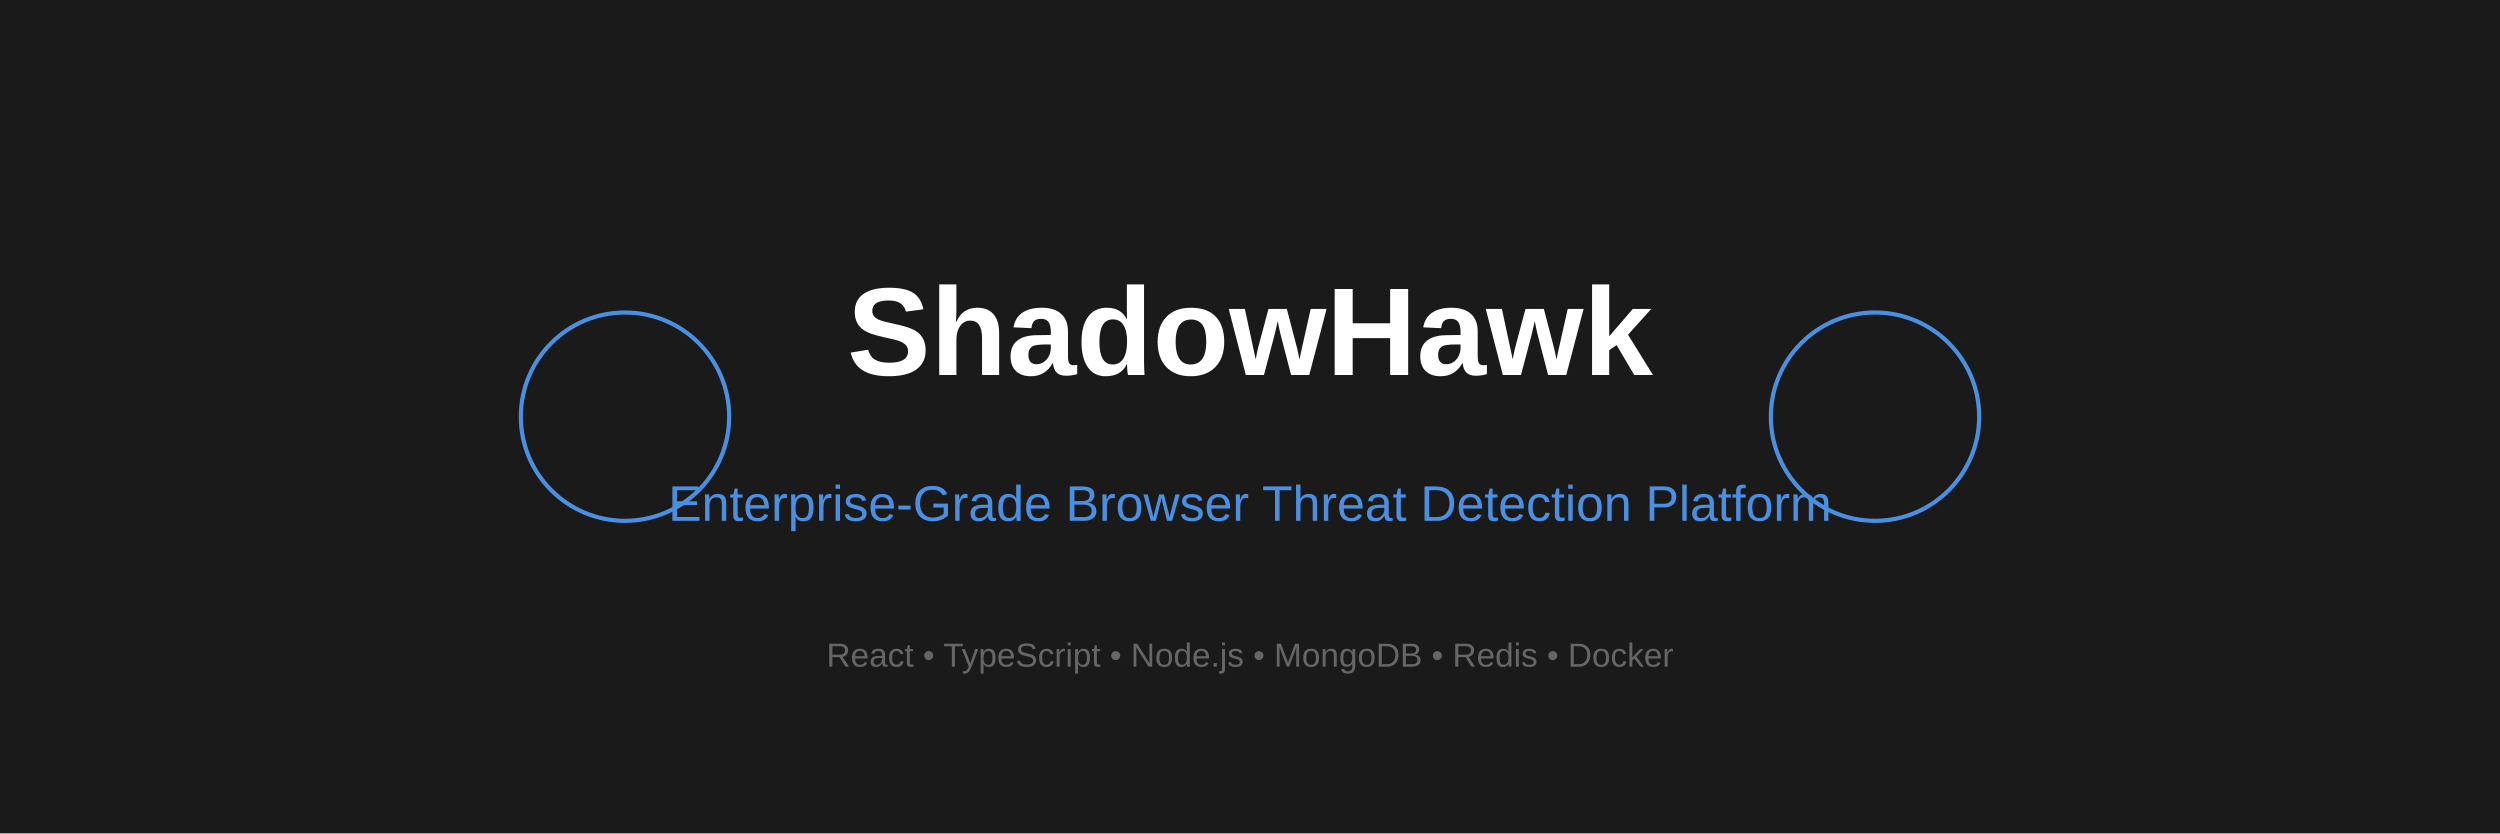
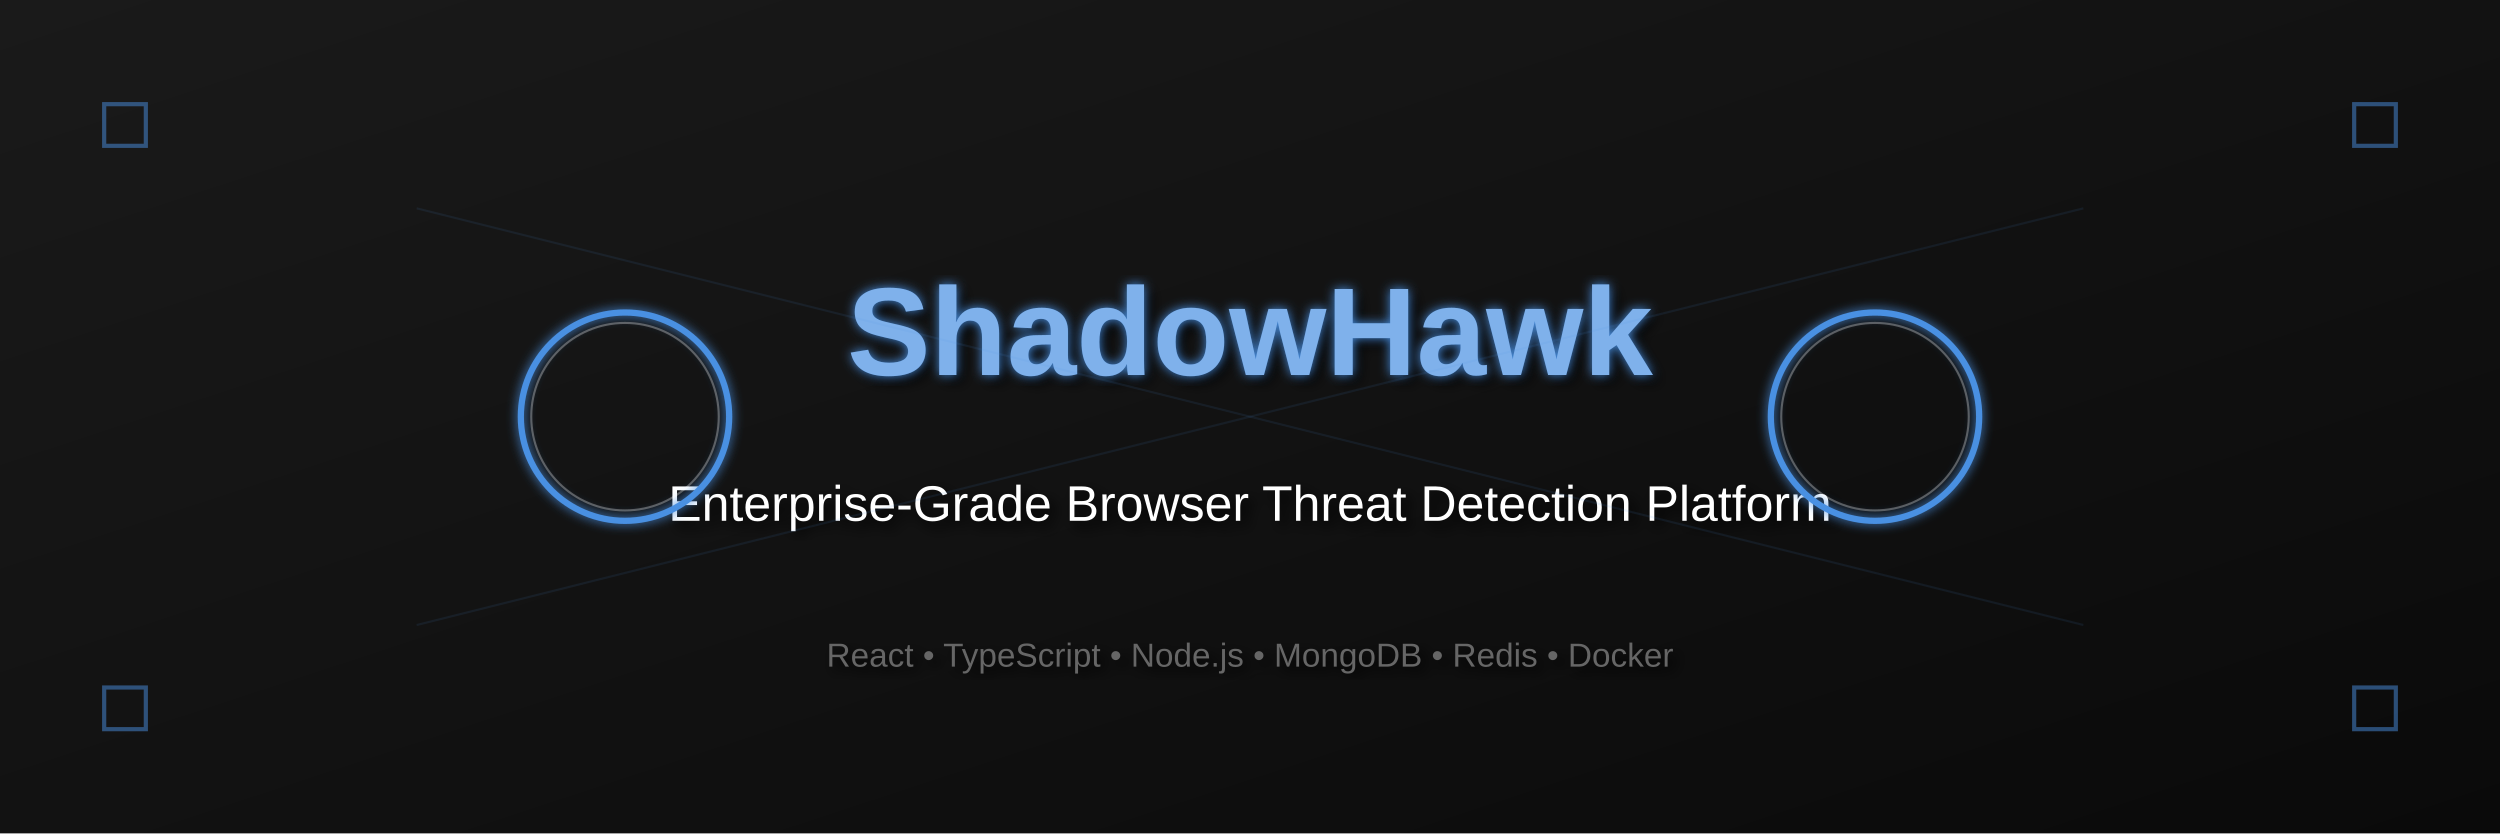
<svg xmlns="http://www.w3.org/2000/svg" width="1200" height="400">
-   <rect width="100%" height="100%" fill="#1a1a1a" />
  <defs>
-     <linearGradient id="grad" x1="0%" y1="0%" x2="100%" y2="0%">
-       <stop offset="0%" style="stop-color:#4a90e2;stop-opacity:1" />
-       <stop offset="100%" style="stop-color:#2c3e50;stop-opacity:1" />
+     <linearGradient id="bgGradient" x1="0%" y1="0%" x2="100%" y2="100%">
+       <stop offset="0%" style="stop-color:#1a1a1a;stop-opacity:1" />
+       <stop offset="100%" style="stop-color:#0a0a0a;stop-opacity:1" />
    </linearGradient>
+     <filter id="shadow" x="-20%" y="-20%" width="140%" height="140%">
+       <feGaussianBlur in="SourceAlpha" stdDeviation="3" result="blur" />
+       <feOffset in="blur" dx="3" dy="3" result="offsetBlur" />
+       <feComposite in="SourceGraphic" in2="offsetBlur" operator="over" />
+     </filter>
+     <filter id="glow">
+       <feGaussianBlur stdDeviation="2.5" result="coloredBlur" />
+       <feMerge>
+         <feMergeNode in="coloredBlur" />
+         <feMergeNode in="SourceGraphic" />
+       </feMerge>
+     </filter>
  </defs>
-   <text x="600" y="180" font-family="Arial" font-size="60" fill="white" text-anchor="middle" font-weight="bold">
-     ShadowHawk
-   </text>
-   <text x="600" y="250" font-family="Arial" font-size="24" fill="#4a90e2" text-anchor="middle">
-     Enterprise-Grade Browser Threat Detection Platform
-   </text>
-   <circle cx="300" cy="200" r="50" fill="none" stroke="#4a90e2" stroke-width="2" />
-   <circle cx="900" cy="200" r="50" fill="none" stroke="#4a90e2" stroke-width="2" />
-   <text x="600" y="320" font-family="Arial" font-size="16" fill="#666" text-anchor="middle">
-     React • TypeScript • Node.js • MongoDB • Redis • Docker
-   </text>
+   <rect width="100%" height="100%" fill="url(#bgGradient)" />
+   <g transform="translate(600,180)">
+     <text font-family="Arial" font-size="60" fill="#000" text-anchor="middle" font-weight="bold" filter="url(#shadow)">
+       ShadowHawk
+     </text>
+     <text font-family="Arial" font-size="60" fill="#4a90e2" text-anchor="middle" font-weight="bold" filter="url(#glow)">
+       ShadowHawk
+     </text>
+     <text font-family="Arial" font-size="60" fill="#fff" text-anchor="middle" font-weight="bold" opacity="0.3">
+       ShadowHawk
+     </text>
+   </g>
+   <g transform="translate(600,250)">
+     <text font-family="Arial" font-size="24" fill="#000" text-anchor="middle" filter="url(#shadow)">
+       Enterprise-Grade Browser Threat Detection Platform
+     </text>
+     <text font-family="Arial" font-size="24" fill="#fff" text-anchor="middle">
+       Enterprise-Grade Browser Threat Detection Platform
+     </text>
+   </g>
+   <g>
+     <circle cx="300" cy="200" r="50" fill="none" stroke="#4a90e2" stroke-width="3" filter="url(#glow)" />
+     <circle cx="300" cy="200" r="45" fill="none" stroke="#fff" stroke-width="1" opacity="0.3" />
+     <circle cx="900" cy="200" r="50" fill="none" stroke="#4a90e2" stroke-width="3" filter="url(#glow)" />
+     <circle cx="900" cy="200" r="45" fill="none" stroke="#fff" stroke-width="1" opacity="0.3" />
+   </g>
+   <g transform="translate(600,320)">
+     <text font-family="Arial" font-size="16" fill="#000" text-anchor="middle" filter="url(#shadow)">
+       React • TypeScript • Node.js • MongoDB • Redis • Docker
+     </text>
+     <text font-family="Arial" font-size="16" fill="#666" text-anchor="middle">
+       React • TypeScript • Node.js • MongoDB • Redis • Docker
+     </text>
+   </g>
+   <g>
+     <line x1="200" y1="100" x2="1000" y2="300" stroke="#4a90e2" stroke-width="1" opacity="0.1" />
+     <line x1="200" y1="300" x2="1000" y2="100" stroke="#4a90e2" stroke-width="1" opacity="0.1" />
+     <rect x="50" y="50" width="20" height="20" fill="none" stroke="#4a90e2" stroke-width="2" opacity="0.5" />
+     <rect x="1130" y="50" width="20" height="20" fill="none" stroke="#4a90e2" stroke-width="2" opacity="0.5" />
+     <rect x="50" y="330" width="20" height="20" fill="none" stroke="#4a90e2" stroke-width="2" opacity="0.5" />
+     <rect x="1130" y="330" width="20" height="20" fill="none" stroke="#4a90e2" stroke-width="2" opacity="0.5" />
+   </g>
</svg>
